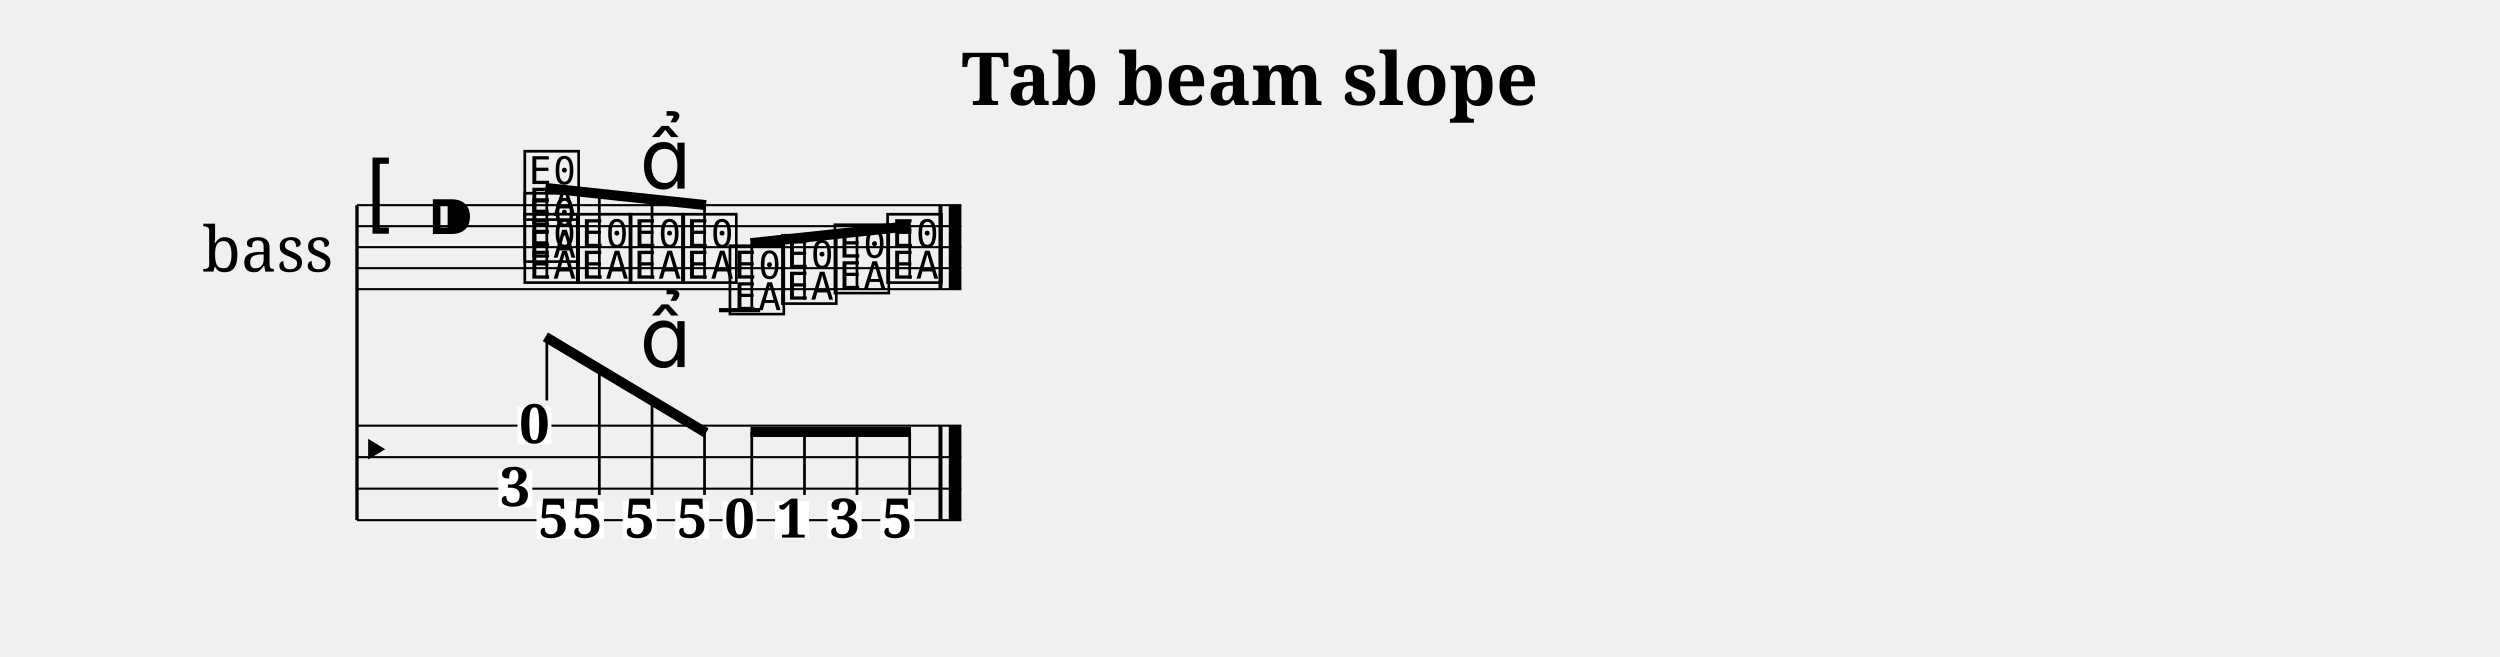
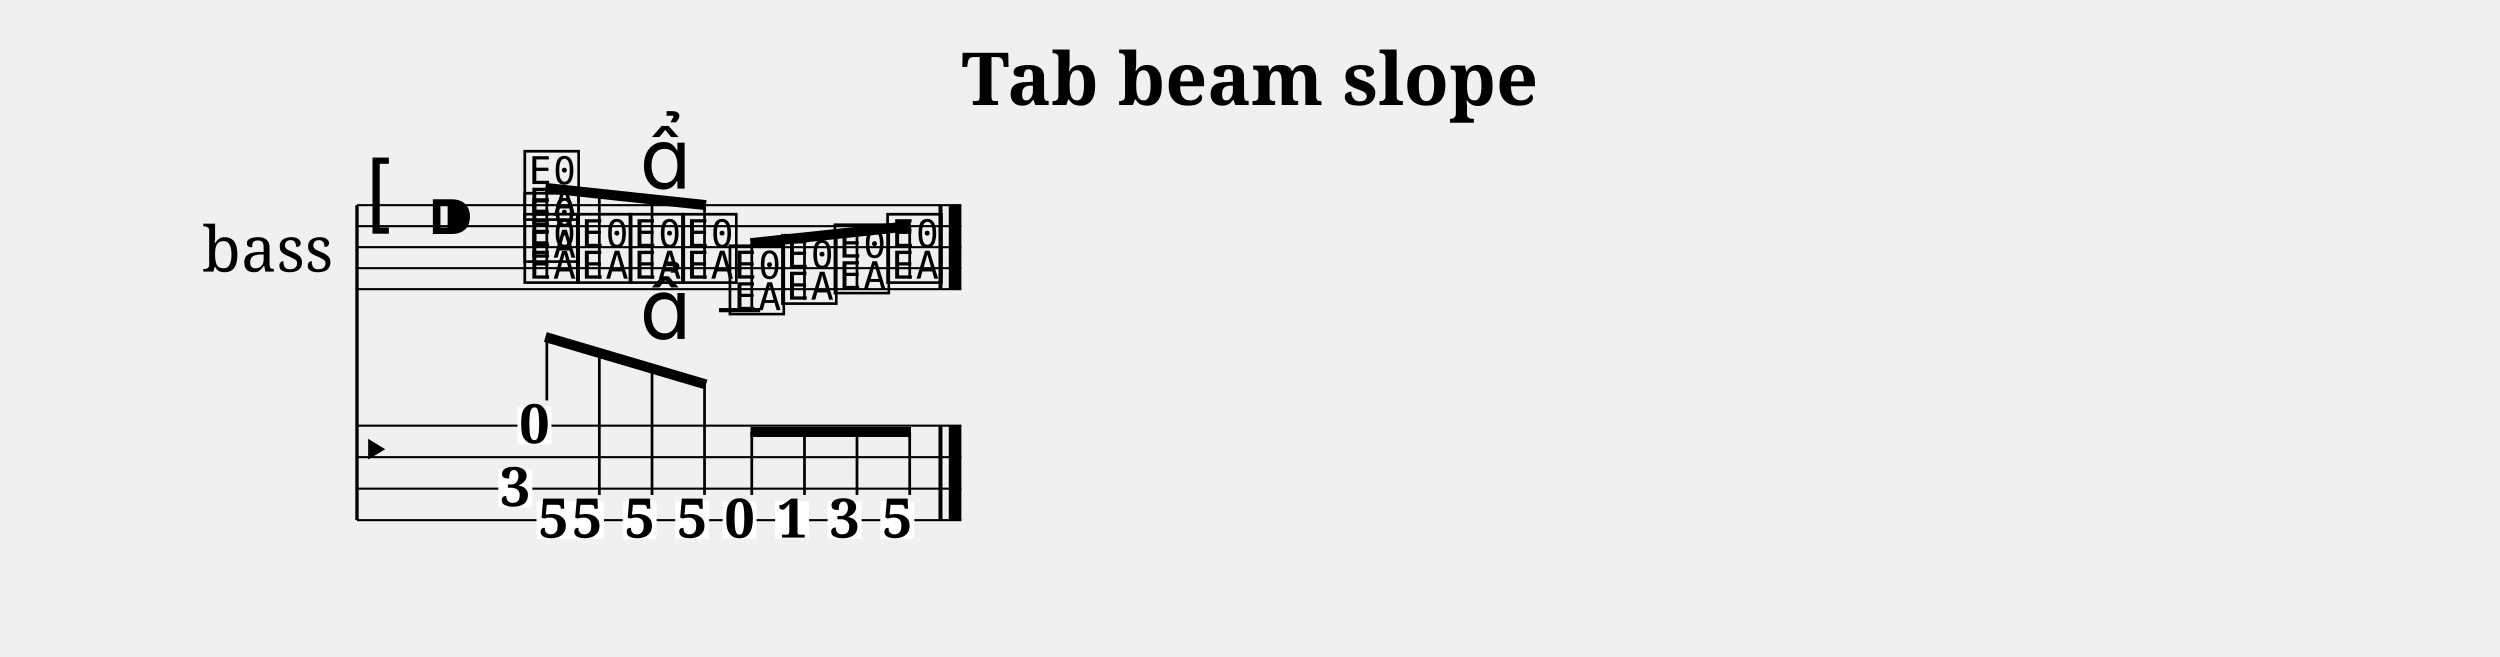
<svg xmlns="http://www.w3.org/2000/svg" width="1190.5" height="312.7" viewBox="0 0 119.05 31.27">
  <style>
  @font-face { font-family: 'Emmentaler'; src: local('Emmentaler'); }
  .music { font-family: 'Emmentaler', serif; }
</style>
  <text x="59.52" y="5.00" font-size="3.49" font-family="serif" font-weight="bold" text-anchor="middle" data-pos="419">Tab beam slope</text>
  <g transform="translate(8.50,0.00) scale(1,1)">
    <text x="4.25" y="11.77" font-size="3.00" font-family="serif" text-anchor="middle" dominant-baseline="central">bass</text>
    <line x1="8.50" y1="9.77" x2="8.50" y2="24.77" stroke="#000000" stroke-width="0.160" />
    <line x1="8.50" y1="9.77" x2="37.28" y2="9.77" stroke="#000000" stroke-width="0.100" />
    <line x1="8.50" y1="10.77" x2="37.28" y2="10.77" stroke="#000000" stroke-width="0.100" />
    <line x1="8.50" y1="11.77" x2="37.28" y2="11.77" stroke="#000000" stroke-width="0.100" />
    <line x1="8.50" y1="12.77" x2="37.28" y2="12.77" stroke="#000000" stroke-width="0.100" />
    <line x1="8.50" y1="13.77" x2="37.28" y2="13.77" stroke="#000000" stroke-width="0.100" />
    <text class="music" x="8.80" y="10.77" font-size="4.00"></text>
    <text class="music" x="11.80" y="11.77" font-size="4.00" data-pos="436"></text>
    <line x1="25.74" y1="14.77" x2="27.70" y2="14.77" stroke="#000000" stroke-width="0.200" />
    <text class="music" x="16.30" y="13.27" font-size="4.00" data-pos="499"></text>
    <text class="music" x="16.30" y="12.27" font-size="4.00" data-pos="499"></text>
    <text class="music" x="16.30" y="10.27" font-size="4.00" data-pos="499"></text>
    <text class="music" x="18.80" y="13.27" font-size="4.00" data-pos="509"></text>
    <text class="music" x="21.31" y="13.27" font-size="4.00" data-pos="511"></text>
    <text class="music" x="23.81" y="13.27" font-size="4.00" data-pos="521"></text>
    <text class="music" x="26.07" y="14.77" font-size="4.00" data-pos="523"></text>
    <text class="music" x="28.57" y="14.27" font-size="4.00" data-pos="525"></text>
    <text class="music" x="31.07" y="13.77" font-size="4.00" data-pos="527"></text>
    <text class="music" x="33.58" y="13.27" font-size="4.00" data-pos="529"></text>
    <rect x="36.19" y="9.77" width="0.19" height="4.00" fill="#000000" />
    <rect x="36.68" y="9.77" width="0.60" height="4.00" fill="#000000" />
    <line x1="8.50" y1="20.27" x2="37.28" y2="20.27" stroke="#000000" stroke-width="0.100" />
    <line x1="8.50" y1="21.77" x2="37.28" y2="21.77" stroke="#000000" stroke-width="0.100" />
    <line x1="8.50" y1="23.27" x2="37.28" y2="23.27" stroke="#000000" stroke-width="0.100" />
    <line x1="8.50" y1="24.77" x2="37.28" y2="24.77" stroke="#000000" stroke-width="0.100" />
    <text class="music" x="8.50" y="22.52" font-size="3.11"></text>
    <rect x="36.19" y="20.27" width="0.19" height="4.50" fill="#000000" />
    <rect x="36.68" y="20.27" width="0.60" height="4.50" fill="#000000" />
    <rect x="16.14" y="19.37" width="1.62" height="1.79" fill="#FFFFFF" data-pos="499" />
    <text x="16.95" y="21.10" font-size="2.60" font-family="serif" font-weight="bold" text-anchor="middle" fill="#000000" data-pos="499">0</text>
    <rect x="15.23" y="22.37" width="1.62" height="1.79" fill="#FFFFFF" data-pos="499" />
    <text x="16.04" y="24.10" font-size="2.60" font-family="serif" font-weight="bold" text-anchor="middle" fill="#000000" data-pos="499">3</text>
    <rect x="17.05" y="23.87" width="1.62" height="1.79" fill="#FFFFFF" data-pos="499" />
    <text x="17.86" y="25.60" font-size="2.60" font-family="serif" font-weight="bold" text-anchor="middle" fill="#000000" data-pos="499">5</text>
    <rect x="18.64" y="23.87" width="1.62" height="1.79" fill="#FFFFFF" data-pos="509" />
    <text x="19.46" y="25.60" font-size="2.60" font-family="serif" font-weight="bold" text-anchor="middle" fill="#000000" data-pos="509">5</text>
    <rect x="21.15" y="23.87" width="1.62" height="1.79" fill="#FFFFFF" data-pos="511" />
    <text x="21.96" y="25.60" font-size="2.60" font-family="serif" font-weight="bold" text-anchor="middle" fill="#000000" data-pos="511">5</text>
    <rect x="23.65" y="23.87" width="1.62" height="1.79" fill="#FFFFFF" data-pos="521" />
    <text x="24.46" y="25.60" font-size="2.60" font-family="serif" font-weight="bold" text-anchor="middle" fill="#000000" data-pos="521">5</text>
    <rect x="25.91" y="23.87" width="1.62" height="1.79" fill="#FFFFFF" data-pos="523" />
    <text x="26.72" y="25.60" font-size="2.60" font-family="serif" font-weight="bold" text-anchor="middle" fill="#000000" data-pos="523">0</text>
    <rect x="28.41" y="23.87" width="1.62" height="1.79" fill="#FFFFFF" data-pos="525" />
    <text x="29.22" y="25.60" font-size="2.60" font-family="serif" font-weight="bold" text-anchor="middle" fill="#000000" data-pos="525">1</text>
    <rect x="30.91" y="23.87" width="1.62" height="1.79" fill="#FFFFFF" data-pos="527" />
    <text x="31.73" y="25.60" font-size="2.60" font-family="serif" font-weight="bold" text-anchor="middle" fill="#000000" data-pos="527">3</text>
    <rect x="33.42" y="23.87" width="1.62" height="1.79" fill="#FFFFFF" data-pos="529" />
    <text x="34.23" y="25.60" font-size="2.60" font-family="serif" font-weight="bold" text-anchor="middle" fill="#000000" data-pos="529">5</text>
    <line x1="17.47" y1="8.95" x2="25.12" y2="9.77" stroke="#000000" stroke-width="0.480" />
    <line x1="17.54" y1="13.27" x2="17.54" y2="8.96" stroke="#000000" stroke-width="0.130" />
    <line x1="20.04" y1="13.27" x2="20.04" y2="9.23" stroke="#000000" stroke-width="0.130" />
    <line x1="22.55" y1="13.27" x2="22.55" y2="9.50" stroke="#000000" stroke-width="0.130" />
    <line x1="25.05" y1="13.27" x2="25.05" y2="9.77" stroke="#000000" stroke-width="0.130" />
    <line x1="27.24" y1="11.58" x2="34.88" y2="10.76" stroke="#000000" stroke-width="0.480" />
    <line x1="27.30" y1="14.77" x2="27.30" y2="11.58" stroke="#000000" stroke-width="0.130" />
    <line x1="29.81" y1="14.27" x2="29.81" y2="11.31" stroke="#000000" stroke-width="0.130" />
    <line x1="32.31" y1="13.77" x2="32.31" y2="11.04" stroke="#000000" stroke-width="0.130" />
    <line x1="34.82" y1="13.27" x2="34.82" y2="10.77" stroke="#000000" stroke-width="0.130" />
-     <line x1="17.47" y1="16.04" x2="25.12" y2="20.61" stroke="#000000" stroke-width="0.480" />
+     <line x1="17.47" y1="16.05" x2="25.12" y2="18.31" stroke="#000000" stroke-width="0.480" />
    <line x1="17.54" y1="19.07" x2="17.54" y2="16.07" stroke="#000000" stroke-width="0.130" />
-     <line x1="20.04" y1="23.57" x2="20.04" y2="17.57" stroke="#000000" stroke-width="0.130" />
-     <line x1="22.55" y1="23.57" x2="22.55" y2="19.07" stroke="#000000" stroke-width="0.130" />
-     <line x1="25.05" y1="23.57" x2="25.05" y2="20.57" stroke="#000000" stroke-width="0.130" />
+     <line x1="20.04" y1="23.57" x2="20.04" y2="16.81" stroke="#000000" stroke-width="0.130" />
+     <line x1="22.55" y1="23.57" x2="22.55" y2="17.55" stroke="#000000" stroke-width="0.130" />
+     <line x1="25.05" y1="23.57" x2="25.05" y2="18.29" stroke="#000000" stroke-width="0.130" />
    <line x1="27.24" y1="20.57" x2="34.88" y2="20.57" stroke="#000000" stroke-width="0.480" />
    <line x1="27.30" y1="23.57" x2="27.30" y2="20.57" stroke="#000000" stroke-width="0.130" />
    <line x1="29.81" y1="23.57" x2="29.81" y2="20.57" stroke="#000000" stroke-width="0.130" />
    <line x1="32.31" y1="23.57" x2="32.31" y2="20.57" stroke="#000000" stroke-width="0.130" />
    <line x1="34.82" y1="23.57" x2="34.82" y2="20.57" stroke="#000000" stroke-width="0.130" />
    <text class="music" x="21.96" y="8.98" font-size="4.00" data-pos="512"></text>
-     <text class="music" x="21.96" y="17.48" font-size="4.00" data-pos="512"></text>
+     <text class="music" x="21.96" y="16.14" font-size="4.00" data-pos="512"></text>
  </g>
</svg>
